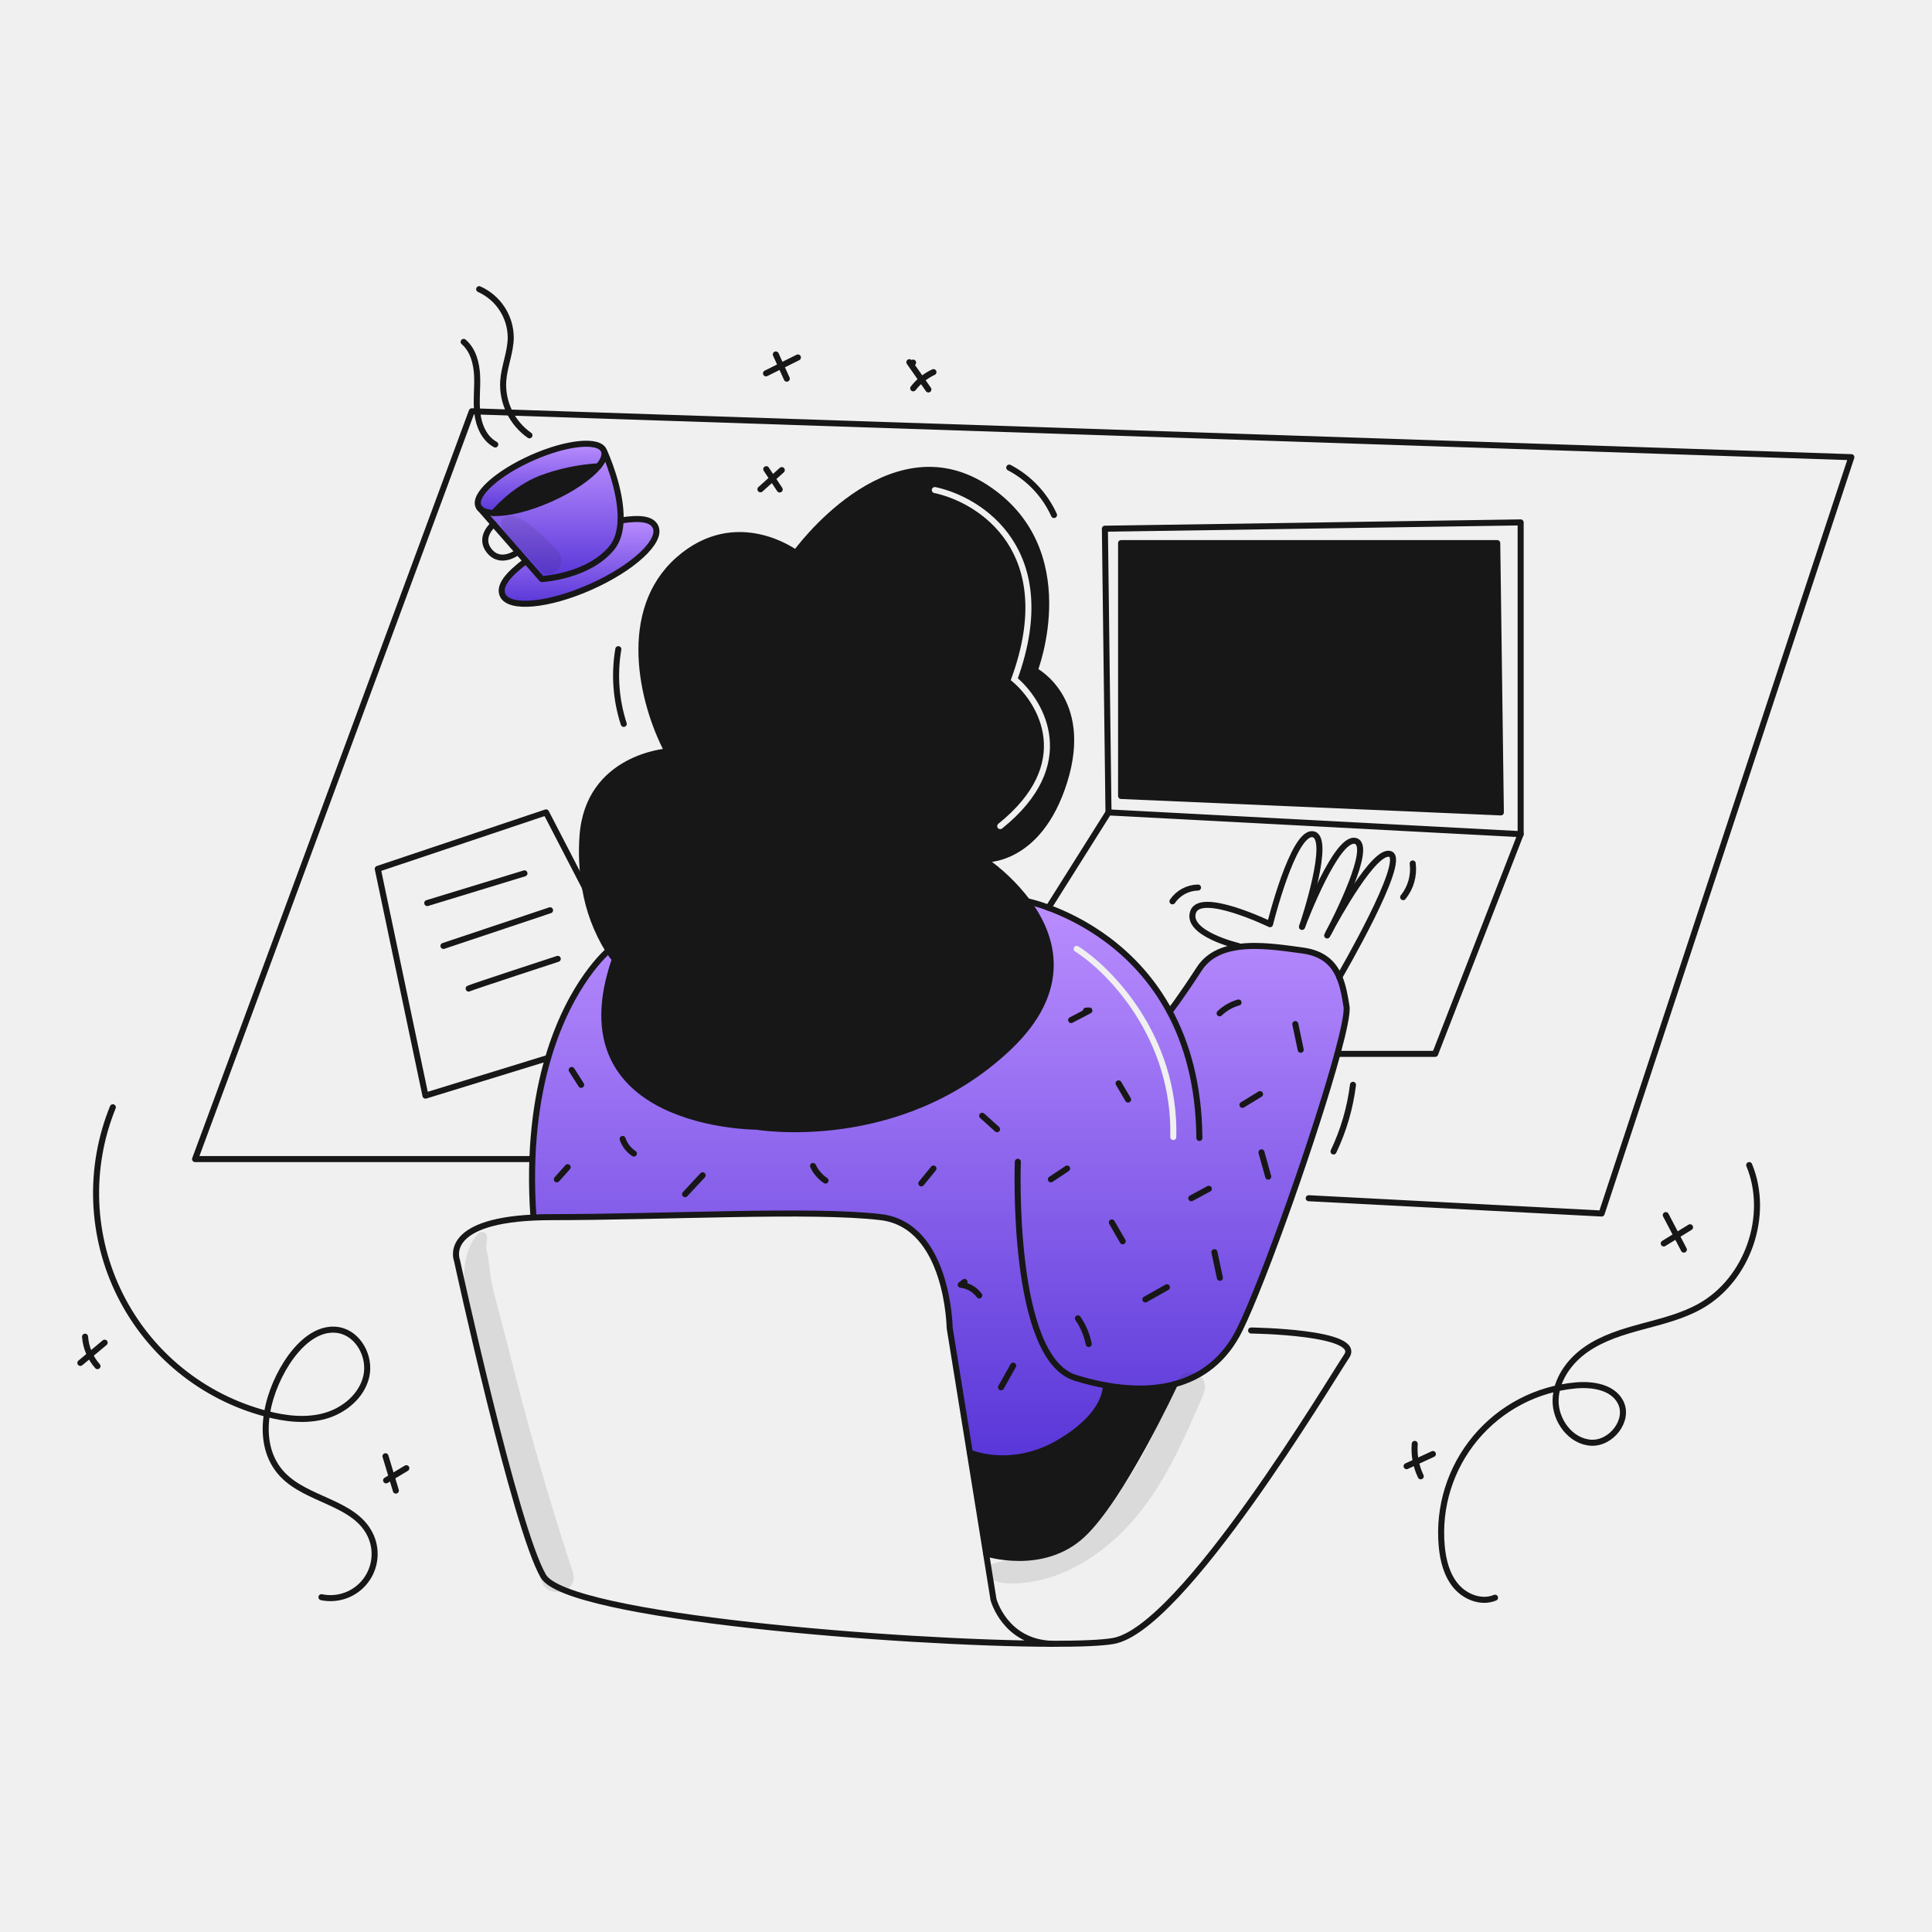
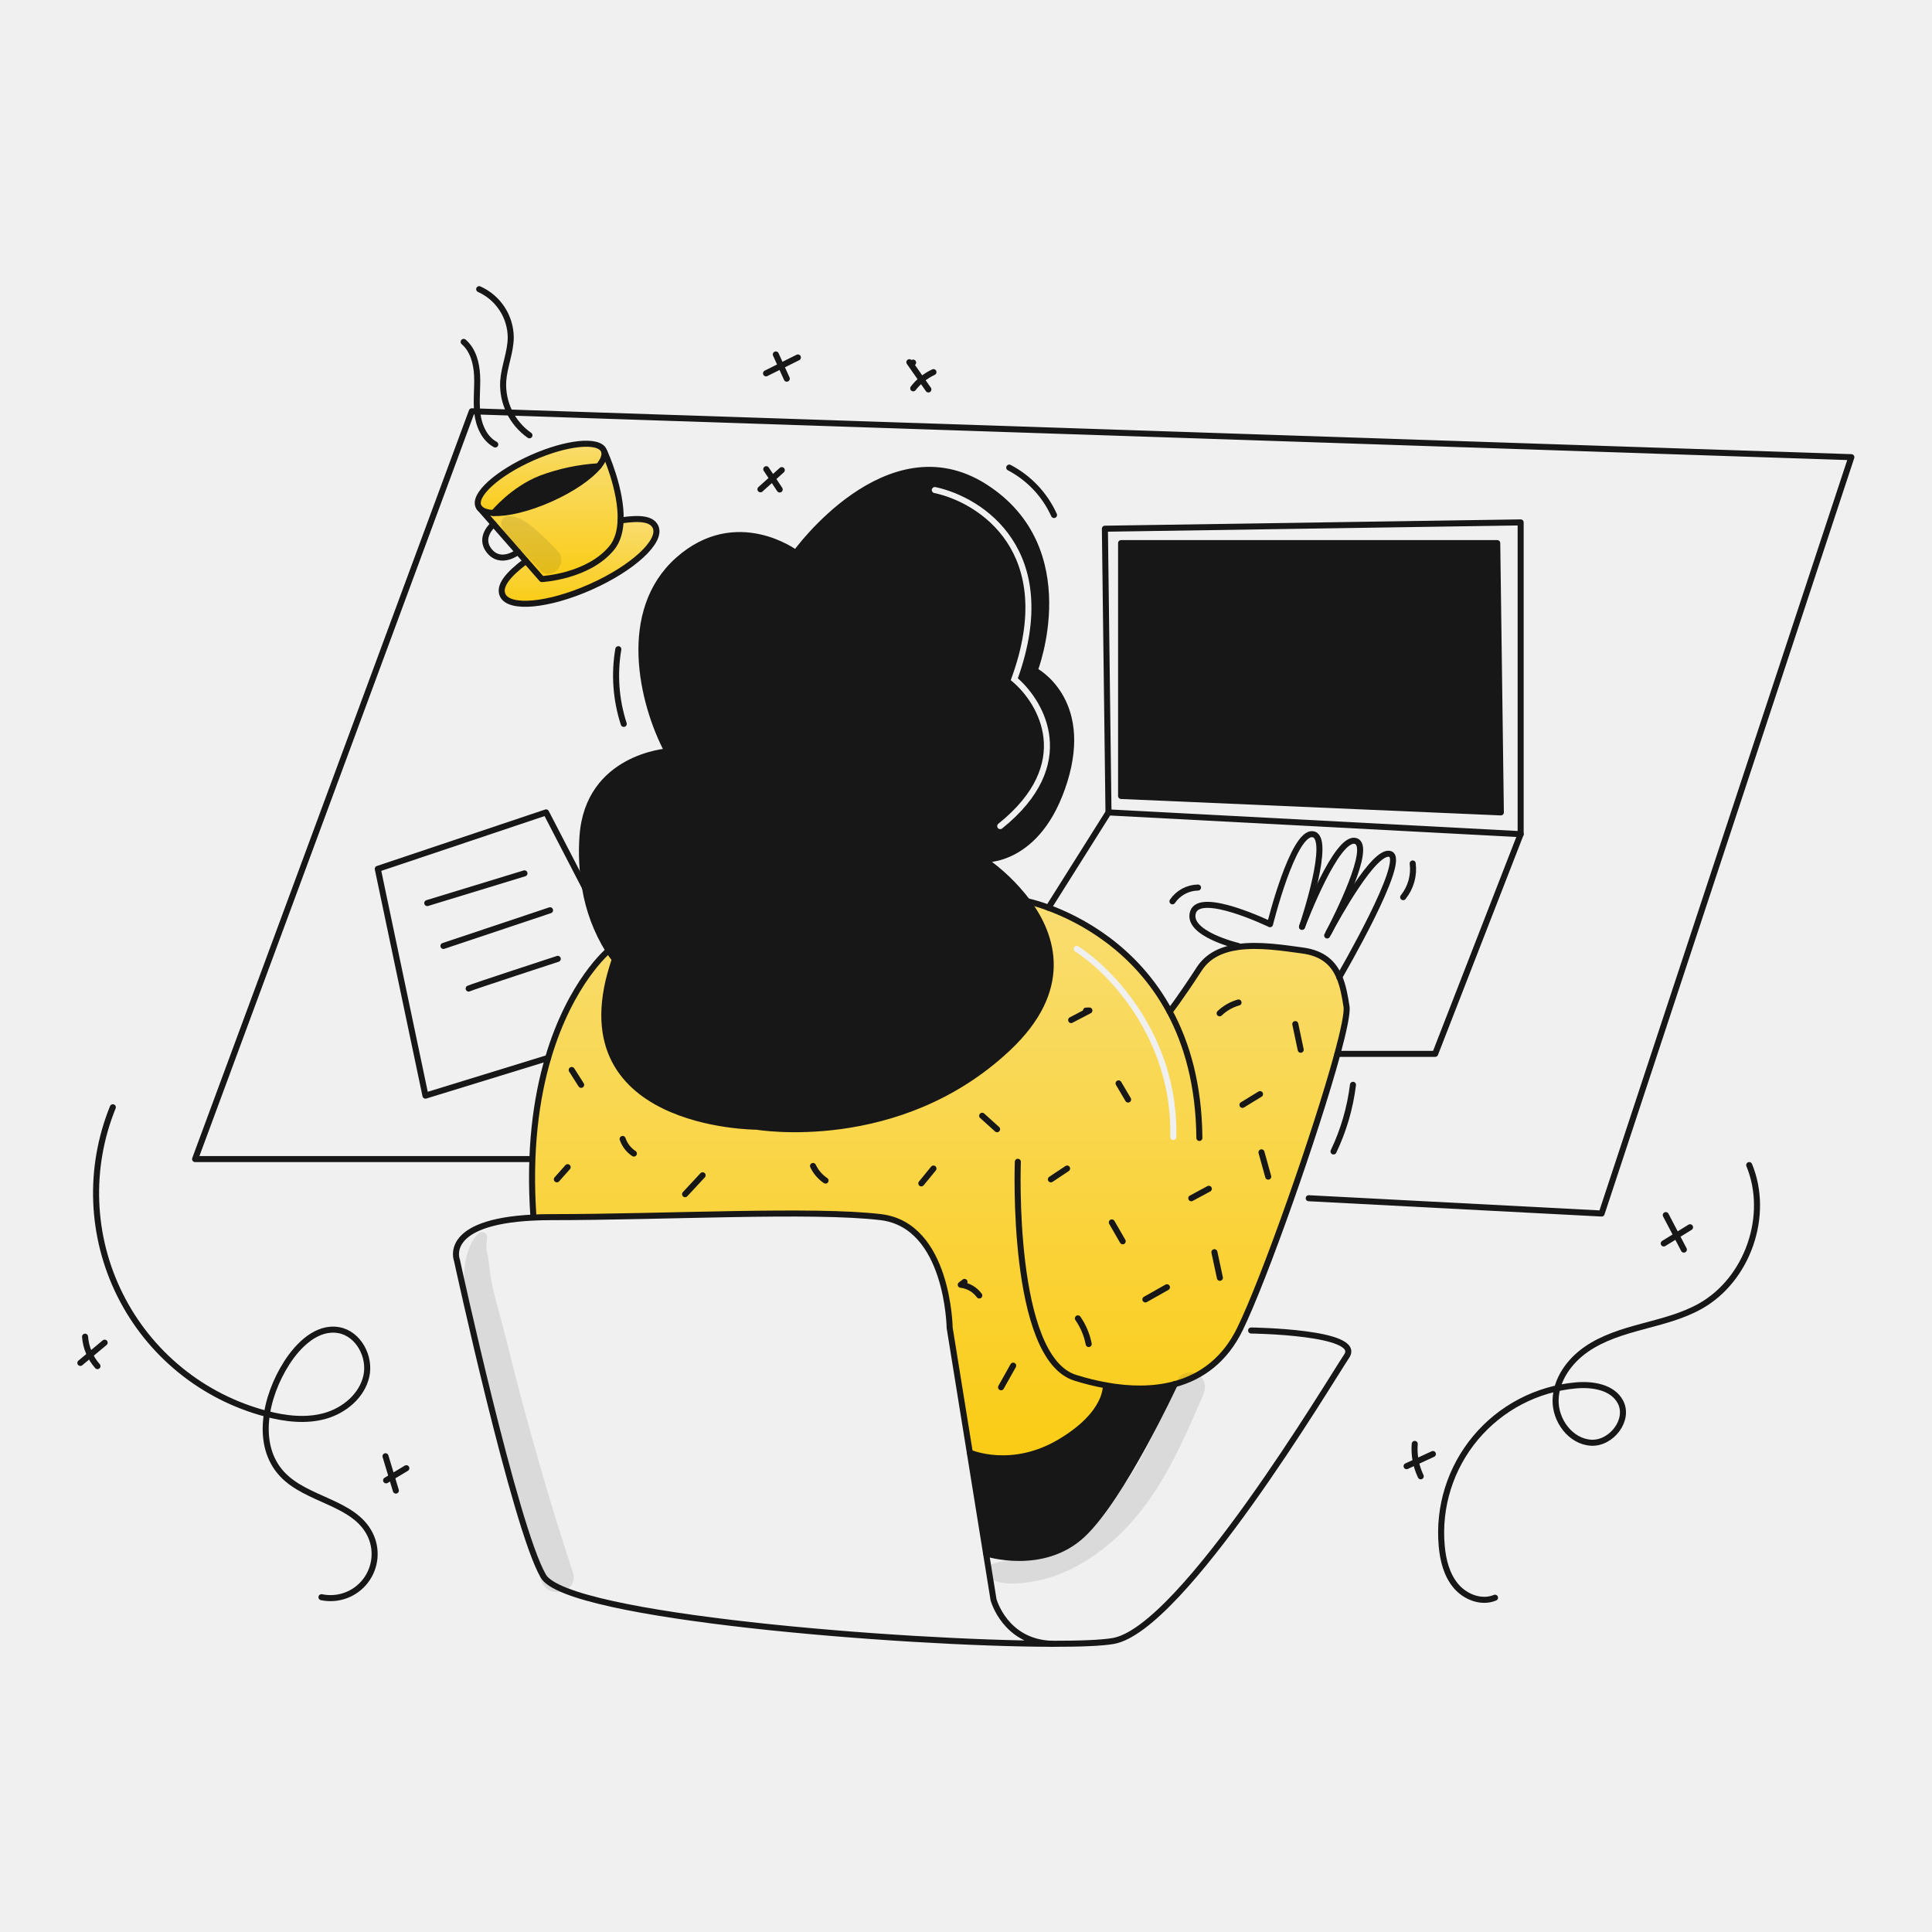
<svg xmlns="http://www.w3.org/2000/svg" width="960" height="960" viewBox="0 0 960 960" fill="none">
  <g clip-path="url(#clip0_510_1393)">
    <path fill-rule="evenodd" clip-rule="evenodd" d="M526.66 716.569C550.805 702.269 549.465 688.377 549.465 688.377C561.418 690.543 573.172 690.648 583.72 687.786L583.729 687.776C597.165 684.137 608.653 675.658 616.093 660.458C628.17 635.782 654.035 562.464 664.563 523.658C667.765 511.828 669.551 503.21 669.076 500.15C668.278 494.971 667.376 489.878 665.504 485.488V485.479C662.672 478.79 657.598 473.706 647.279 472.3C646.583 472.205 645.876 472.108 645.159 472.009C635.88 470.728 624.889 469.21 615.266 470.542C607.33 471.644 600.327 474.675 595.966 481.365C585.9 496.796 581.2 502.678 581.2 502.678C564.039 470.734 536.122 456.612 520.985 451.034C517.541 449.722 514.01 448.649 510.419 447.822C523.353 465.183 531.839 491.741 500.719 520.941C446.396 571.918 375.967 559.841 375.967 559.841C375.967 559.841 276.699 559.841 305.538 476.67C304.393 475.283 303.339 473.823 302.383 472.299C302.383 472.299 283.493 487.891 272.348 525.672C266.475 545.569 262.75 571.614 265.069 604.785L265.078 604.994C267.857 604.855 270.837 604.785 274.02 604.785C292.699 604.785 313.495 604.332 334.151 603.882C375.047 602.992 415.393 602.113 437.673 604.785C471.206 608.807 471.881 659.785 471.881 659.785L481.896 721.805C481.896 721.805 502.515 730.869 526.66 716.569ZM535.805 470.235C535.106 469.79 534.179 469.996 533.734 470.695C533.29 471.394 533.496 472.321 534.195 472.765C550.409 483.084 582.684 516.053 581.5 564.964C581.48 565.792 582.136 566.48 582.964 566.5C583.792 566.52 584.48 565.864 584.5 565.036C585.716 514.747 552.591 480.916 535.805 470.235Z" fill="url(#paint0_linear_510_1393)" />
    <path fill-rule="evenodd" clip-rule="evenodd" d="M528.893 388.142C541.636 347.226 514.136 333.135 514.136 333.135C514.136 333.135 537.61 272.766 489.32 241.913C441.03 211.06 395.42 274.781 395.42 274.781C395.42 274.781 365.907 252.641 337.068 278.135C308.229 303.629 318.957 349.239 331.699 373.383C331.699 373.383 292.123 376.063 289.444 415.639C288.838 424.117 289.249 432.638 290.669 441.019L290.679 441.028C292.479 452.122 296.457 462.75 302.385 472.3C303.341 473.823 304.395 475.283 305.54 476.671C276.701 559.842 375.969 559.842 375.969 559.842C375.969 559.842 446.398 571.92 500.721 520.942C531.839 491.742 523.353 465.184 510.421 447.823H510.411C504.312 439.78 496.966 432.765 488.652 427.042C488.652 427.042 516.15 429.058 528.893 388.142ZM464.811 242.033C464 241.861 463.204 242.379 463.033 243.189C462.861 244 463.379 244.796 464.189 244.967C475.317 247.323 490.608 254.747 500.263 269.292C509.866 283.76 514.064 305.534 502.591 336.986L502.231 337.972L503.034 338.648C509.663 344.226 517.242 354.447 518.533 366.917C519.811 379.266 514.955 394.175 496.061 409.33C495.415 409.848 495.312 410.792 495.83 411.439C496.348 412.085 497.292 412.188 497.939 411.67C517.445 396.025 522.922 380.184 521.517 366.608C520.177 353.657 512.603 343.093 505.761 337.039C517.052 305.404 512.897 282.9 502.762 267.633C492.575 252.286 476.516 244.51 464.811 242.033Z" fill="#171717" />
    <path d="M743.97 269.869L745.766 403.677L557.065 395.515V269.869H743.97Z" fill="#171717" />
    <path d="M583.719 687.789C583.319 688.663 557.36 744.44 537.833 762.627C518.164 780.966 489.972 771.882 489.972 771.882L481.899 721.806C481.899 721.806 502.518 730.88 526.663 716.57C550.808 702.26 549.468 688.378 549.468 688.378C561.417 690.544 573.171 690.649 583.719 687.789Z" fill="#171717" />
    <path d="M325.749 261.869C328.913 268.976 314.461 282.298 293.48 291.638C272.499 300.978 252.925 302.784 249.761 295.677C247.785 291.239 252.203 285.614 261.278 278.811L261.344 278.744L269.23 287.744C269.23 287.744 292.207 286.575 303.961 272.293C306.935 268.673 308.18 263.837 308.37 258.629C318.052 257.137 323.944 257.811 325.749 261.869Z" fill="url(#paint1_linear_510_1393)" />
    <path d="M308.37 258.628C308.18 263.836 306.935 268.672 303.961 272.292C292.207 286.574 269.231 287.743 269.231 287.743L261.344 278.743L257.391 274.243L245.291 260.437L238.591 252.788C239.903 254.07 242.231 254.764 245.291 254.897C252.091 255.197 262.509 252.769 273.417 247.913C284.325 243.057 293.105 236.948 297.429 231.693C299.586 229.071 300.641 226.657 300.289 224.728L300.413 224.709C300.413 224.709 308.949 243.273 308.37 258.628Z" fill="url(#paint2_linear_510_1393)" />
    <path d="M238.6 252.785C238.227 252.441 237.93 252.023 237.726 251.559C235.218 245.924 247.133 235.139 264.332 227.49C281.531 219.841 297.522 218.197 300.032 223.841C300.158 224.123 300.248 224.42 300.298 224.725C300.65 226.654 299.598 229.068 297.438 231.69C287.674 232.266 278.05 234.293 268.884 237.705C254.807 243.188 245.3 254.899 245.3 254.899C242.236 254.761 239.908 254.067 238.6 252.785Z" fill="url(#paint3_linear_510_1393)" />
    <path d="M268.879 237.706C278.045 234.295 287.669 232.267 297.433 231.691C293.109 236.946 284.333 243.056 273.421 247.911C262.509 252.766 252.1 255.2 245.3 254.9C245.3 254.9 254.807 243.189 268.879 237.706Z" fill="#171717" />
    <path d="M290.667 441.021C289.247 432.64 288.836 424.119 289.442 415.641C292.121 376.065 331.697 373.385 331.697 373.385C318.955 349.241 308.227 303.631 337.066 278.137C365.905 252.643 395.418 274.783 395.418 274.783C395.418 274.783 441.028 211.062 489.318 241.915C537.608 272.768 514.137 333.135 514.137 333.135C514.137 333.135 541.637 347.226 528.894 388.142C516.151 429.058 488.653 427.042 488.653 427.042C496.967 432.765 504.313 439.78 510.412 447.823" stroke="#171717" stroke-width="3" stroke-linecap="round" stroke-linejoin="round" />
    <path d="M510.421 447.824C523.353 465.185 531.839 491.743 500.721 520.943C446.398 571.921 375.969 559.843 375.969 559.843C375.969 559.843 276.701 559.843 305.54 476.672C304.395 475.285 303.341 473.825 302.385 472.301C296.457 462.752 292.479 452.124 290.679 441.029" stroke="#171717" stroke-width="3" stroke-linecap="round" stroke-linejoin="round" />
    <path d="M302.383 472.299C302.383 472.299 283.493 487.891 272.348 525.672C266.475 545.572 262.748 571.614 265.069 604.785" stroke="#171717" stroke-width="3" stroke-linecap="round" stroke-linejoin="round" />
    <path d="M510.411 447.824H510.421C514.013 448.651 517.543 449.724 520.987 451.036C536.124 456.614 564.041 470.736 581.202 502.68C589.82 518.719 595.74 539.243 595.968 565.441" stroke="#171717" stroke-width="3" stroke-linecap="round" stroke-linejoin="round" />
    <path d="M665.499 485.481C662.667 478.792 657.593 473.708 647.274 472.302C637.582 470.981 625.628 469.109 615.261 470.544C607.327 471.644 600.324 474.677 595.961 481.367C585.904 496.8 581.199 502.68 581.199 502.68" stroke="#171717" stroke-width="3" stroke-linecap="round" stroke-linejoin="round" />
    <path d="M583.729 687.778C597.165 684.139 608.653 675.663 616.093 660.46C628.17 635.783 654.035 562.465 664.562 523.66C667.763 511.83 669.551 503.212 669.076 500.152C668.276 494.973 667.376 489.88 665.504 485.49" stroke="#171717" stroke-width="3" stroke-linecap="round" stroke-linejoin="round" />
    <path d="M505.755 577.289C505.755 577.289 502.069 674.542 534.262 684.605C539.246 686.174 544.322 687.434 549.462 688.377C561.415 690.543 573.169 690.648 583.717 687.788" stroke="#171717" stroke-width="3" stroke-linecap="round" stroke-linejoin="round" />
    <path d="M522.555 816.787C448.639 816.607 281.793 803.437 269.991 783.198C255.909 759.053 227.061 626.253 227.061 626.253C227.061 626.253 219.317 607.172 265.078 604.999C267.853 604.857 270.834 604.788 274.02 604.79C329.683 604.79 404.141 600.762 437.673 604.79C471.205 608.818 471.881 659.79 471.881 659.79L481.896 721.81L489.973 771.886L493.673 794.833C493.673 794.833 499.28 815.933 522.55 816.792" stroke="#171717" stroke-width="3" stroke-linecap="round" stroke-linejoin="round" />
    <path d="M522.555 816.787H522.631" stroke="#171717" stroke-width="3" stroke-linecap="round" stroke-linejoin="round" />
    <path d="M621.68 661.125C621.68 661.125 677.28 661.8 669.152 673.867C661.024 685.934 587.552 809.357 553.19 815.391C547.64 816.369 536.865 816.816 522.631 816.791" stroke="#171717" stroke-width="3" stroke-linecap="round" stroke-linejoin="round" />
    <path d="M263.225 575.94H96.939L234.443 204.363L919.929 227.168L795.842 602.993L650.299 595.391" stroke="#171717" stroke-width="3" stroke-linecap="round" stroke-linejoin="round" />
    <path d="M659.46 464.823C659.471 464.803 659.484 464.784 659.498 464.766C659.546 464.661 659.698 464.385 659.916 463.966C659.992 463.814 660.078 463.653 660.173 463.472C664.088 456.156 682.968 421.758 690.76 424.352C699.407 427.231 666.06 484.538 665.504 485.479V485.488" stroke="#171717" stroke-width="3" stroke-linecap="round" stroke-linejoin="round" />
    <path d="M646.945 460.576C646.946 460.568 646.95 460.562 646.955 460.557V460.548C646.959 460.531 646.965 460.515 646.974 460.5C646.987 460.473 646.996 460.444 647.002 460.415C648.123 457.469 664.267 415.289 673.551 417.874C682.16 420.274 664.039 456.044 660.172 463.474" stroke="#171717" stroke-width="3" stroke-linecap="round" stroke-linejoin="round" />
    <path d="M615.19 470.03C615.19 470.03 589.259 463.93 592.832 453.202C596.405 442.474 631.068 459.235 631.068 459.235C631.068 459.235 642.468 413.179 652.305 414.519C661.798 415.811 647.991 457.458 647.005 460.419" stroke="#171717" stroke-width="3" stroke-linecap="round" stroke-linejoin="round" />
    <path d="M664.552 523.66H664.562H713.117L755.601 414.491V259.58L549.017 262.715L550.804 403.678L520.986 451.036" stroke="#171717" stroke-width="3" stroke-linecap="round" stroke-linejoin="round" />
    <path d="M550.805 403.678L755.602 414.491" stroke="#171717" stroke-width="3" stroke-linecap="round" stroke-linejoin="round" />
    <path d="M557.065 269.869V395.515L745.766 403.677L743.97 269.869H557.065Z" stroke="#171717" stroke-width="3" stroke-linecap="round" stroke-linejoin="round" />
    <path d="M290.677 441.03L290.667 441.021L271.331 403.678L187.713 431.737L211.411 544.422L272.348 525.675" stroke="#171717" stroke-width="3" stroke-linecap="round" stroke-linejoin="round" />
    <path d="M238.6 252.785C238.227 252.441 237.93 252.023 237.726 251.559C235.218 245.924 247.133 235.139 264.332 227.49C281.531 219.841 297.522 218.197 300.032 223.841C300.158 224.123 300.248 224.42 300.298 224.725C300.65 226.654 299.598 229.068 297.438 231.69C293.114 236.945 284.338 243.055 273.426 247.91C262.514 252.765 252.1 255.199 245.3 254.899C242.236 254.761 239.908 254.067 238.6 252.785Z" stroke="#171717" stroke-width="3" stroke-linecap="round" stroke-linejoin="round" />
    <path d="M238.234 252.376L238.595 252.785L245.295 260.434L257.395 274.24L261.348 278.74L269.235 287.74C269.235 287.74 292.211 286.571 303.965 272.289C306.939 268.669 308.184 263.833 308.374 258.625C308.953 243.27 300.421 224.703 300.421 224.703" stroke="#171717" stroke-width="3" stroke-linecap="round" stroke-linejoin="round" />
    <path d="M308.3 258.639C308.319 258.639 308.348 258.629 308.367 258.629C318.049 257.138 323.941 257.812 325.746 261.87C328.91 268.977 314.458 282.299 293.477 291.639C272.496 300.979 252.922 302.785 249.758 295.678C247.782 291.24 252.2 285.615 261.275 278.812" stroke="#171717" stroke-width="3" stroke-linecap="round" stroke-linejoin="round" />
    <path d="M245.3 260.434C245.3 260.434 237.452 266.895 243.238 273.87C249.024 280.845 257.396 274.24 257.396 274.24" stroke="#171717" stroke-width="3" stroke-linecap="round" stroke-linejoin="round" />
    <path d="M245.3 254.899C245.3 254.899 254.812 243.193 268.884 237.71C278.05 234.299 287.674 232.271 297.438 231.695" stroke="#171717" stroke-width="3" stroke-linecap="round" stroke-linejoin="round" />
    <path d="M212.304 448.726L260.603 433.969" stroke="#171717" stroke-width="3" stroke-linecap="round" stroke-linejoin="round" />
    <path d="M220.352 470.031L273.317 452.309" stroke="#171717" stroke-width="3" stroke-linecap="round" stroke-linejoin="round" />
    <path d="M232.876 491.21C234.662 490.316 277.146 476.453 277.146 476.453" stroke="#171717" stroke-width="3" stroke-linecap="round" stroke-linejoin="round" />
    <path d="M489.973 771.882C489.973 771.882 518.165 780.966 537.834 762.627C557.361 744.44 583.321 688.663 583.72 687.789L583.729 687.779" stroke="#171717" stroke-width="3" stroke-linecap="round" stroke-linejoin="round" />
    <path d="M481.899 721.805C481.899 721.805 502.518 730.879 526.663 716.569C550.808 702.259 549.468 688.377 549.468 688.377" stroke="#171717" stroke-width="3" stroke-linecap="round" stroke-linejoin="round" />
    <path d="M662.622 572.157C667.61 561.711 670.875 550.526 672.292 539.037" stroke="#171717" stroke-width="3" stroke-linecap="round" stroke-linejoin="round" />
    <path d="M309.935 359.7C306.045 347.728 305.12 334.99 307.241 322.582" stroke="#171717" stroke-width="3" stroke-linecap="round" stroke-linejoin="round" />
    <path d="M263.077 216.304C258.79 213.3 255.343 209.25 253.062 204.539C250.781 199.827 249.742 194.611 250.044 189.385C250.55 182.052 253.725 175.046 253.789 167.696C253.753 162.611 252.254 157.644 249.472 153.387C246.69 149.13 242.742 145.764 238.1 143.689" stroke="#171717" stroke-width="3" stroke-linecap="round" stroke-linejoin="round" />
    <path d="M246.09 220.855C240.633 217.896 237.912 211.478 237.19 205.313C236.468 199.148 237.348 192.906 237.07 186.705C236.792 180.504 235.097 173.93 230.39 169.883" stroke="#171717" stroke-width="3" stroke-linecap="round" stroke-linejoin="round" />
    <path d="M523.737 255.91C519.154 245.796 511.322 237.503 501.486 232.35" stroke="#171717" stroke-width="3" stroke-linecap="round" stroke-linejoin="round" />
    <path d="M646.314 521.605L643.621 508.863" stroke="#171717" stroke-width="3" stroke-linecap="round" stroke-linejoin="round" />
    <path d="M606.026 503.505C608.669 500.973 611.894 499.13 615.417 498.139" stroke="#171717" stroke-width="3" stroke-linecap="round" stroke-linejoin="round" />
    <path d="M617.362 549.004L626.097 543.664" stroke="#171717" stroke-width="3" stroke-linecap="round" stroke-linejoin="round" />
    <path d="M630.173 584.664L626.819 572.59" stroke="#171717" stroke-width="3" stroke-linecap="round" stroke-linejoin="round" />
    <path d="M591.941 595.4L600.661 590.705" stroke="#171717" stroke-width="3" stroke-linecap="round" stroke-linejoin="round" />
    <path d="M606.155 634.94L603.432 622.205" stroke="#171717" stroke-width="3" stroke-linecap="round" stroke-linejoin="round" />
    <path d="M569.127 645.681L579.849 639.629" stroke="#171717" stroke-width="3" stroke-linecap="round" stroke-linejoin="round" />
    <path d="M540.966 667.834C540.079 663.26 538.251 658.921 535.6 655.09" stroke="#171717" stroke-width="3" stroke-linecap="round" stroke-linejoin="round" />
    <path d="M557.862 616.784L552.462 607.412" stroke="#171717" stroke-width="3" stroke-linecap="round" stroke-linejoin="round" />
    <path d="M522.186 586.005L530.235 580.639" stroke="#171717" stroke-width="3" stroke-linecap="round" stroke-linejoin="round" />
    <path d="M560.543 546.357L555.813 538.328" stroke="#171717" stroke-width="3" stroke-linecap="round" stroke-linejoin="round" />
    <path d="M532.247 506.858L541.312 502.117L539.625 502.163" stroke="#171717" stroke-width="3" stroke-linecap="round" stroke-linejoin="round" />
    <path d="M495.437 561.099L488.037 554.42" stroke="#171717" stroke-width="3" stroke-linecap="round" stroke-linejoin="round" />
    <path d="M497.425 689.328L503.447 678.588" stroke="#171717" stroke-width="3" stroke-linecap="round" stroke-linejoin="round" />
    <path d="M486.6 643.716C485.516 642.241 484.138 641.007 482.553 640.091C480.968 639.176 479.211 638.599 477.392 638.397L479.263 636.979" stroke="#171717" stroke-width="3" stroke-linecap="round" stroke-linejoin="round" />
    <path d="M457.8 588.017L463.836 580.639" stroke="#171717" stroke-width="3" stroke-linecap="round" stroke-linejoin="round" />
    <path d="M410.21 586.62C407.521 584.807 405.371 582.302 403.985 579.369" stroke="#171717" stroke-width="3" stroke-linecap="round" stroke-linejoin="round" />
    <path d="M340.418 593.382L349.137 583.992" stroke="#171717" stroke-width="3" stroke-linecap="round" stroke-linejoin="round" />
    <path d="M314.974 573.194C312.359 571.464 310.391 568.914 309.381 565.945" stroke="#171717" stroke-width="3" stroke-linecap="round" stroke-linejoin="round" />
    <path d="M276.699 586.004L282.065 579.967" stroke="#171717" stroke-width="3" stroke-linecap="round" stroke-linejoin="round" />
    <path d="M288.771 539.054L284.076 531.676" stroke="#171717" stroke-width="3" stroke-linecap="round" stroke-linejoin="round" />
    <path d="M387.43 243.221L380.753 233.139" stroke="#171717" stroke-width="3" stroke-linecap="round" stroke-linejoin="round" />
    <path d="M377.857 243.126L388.463 233.596" stroke="#171717" stroke-width="3" stroke-linecap="round" stroke-linejoin="round" />
    <path d="M453.771 192.955C456.437 189.511 459.886 186.752 463.832 184.906" stroke="#171717" stroke-width="3" stroke-linecap="round" stroke-linejoin="round" />
    <path d="M461.311 193.513L451.854 179.973C451.935 180.143 452.058 180.29 452.212 180.399C452.365 180.508 452.544 180.576 452.732 180.596C452.919 180.617 453.109 180.588 453.282 180.514C453.455 180.44 453.607 180.322 453.721 180.173" stroke="#171717" stroke-width="3" stroke-linecap="round" stroke-linejoin="round" />
    <path d="M697.223 445.8C699.1 443.471 700.488 440.787 701.303 437.908C702.117 435.03 702.342 432.016 701.964 429.049" stroke="#171717" stroke-width="3" stroke-linecap="round" stroke-linejoin="round" />
    <path d="M582.59 447.86C584.003 445.784 585.894 444.079 588.105 442.888C590.315 441.697 592.779 441.054 595.29 441.016" stroke="#171717" stroke-width="3" stroke-linecap="round" stroke-linejoin="round" />
    <path d="M56.066 550.193C50.008 565.111 47.197 581.148 47.82 597.236C48.444 613.325 52.486 629.096 59.68 643.5C66.873 657.905 77.052 670.612 89.539 680.776C102.026 690.939 116.535 698.327 132.1 702.446C141.718 704.992 151.993 706.246 161.568 703.546C171.143 700.846 179.863 693.532 182.037 683.824C184.211 674.116 178.093 662.664 168.295 660.936C157.614 659.053 148.251 668.174 142.424 677.321C131.768 694.051 126.651 717.977 140.181 732.482C152.381 745.566 175.702 746.301 183.787 762.262C185.654 765.948 186.442 770.086 186.06 774.2C185.678 778.314 184.142 782.236 181.629 785.515C179.115 788.794 175.727 791.296 171.854 792.734C167.98 794.171 163.78 794.486 159.736 793.64" stroke="#171717" stroke-width="3" stroke-linecap="round" stroke-linejoin="round" />
    <path d="M742.871 793.889C736.243 796.689 728.201 793.636 723.532 788.162C718.863 782.688 717.021 775.332 716.38 768.162C714.644 748.751 720.687 729.445 733.181 714.488C745.674 699.531 763.595 690.147 783.005 688.399C791.305 687.651 801.155 689.19 805.123 696.514C809.959 705.443 800.699 717.482 790.563 716.875C780.427 716.268 772.736 705.821 772.963 695.67C773.19 685.519 779.781 676.342 788.11 670.534C796.439 664.726 806.374 661.754 816.178 659.113C825.982 656.472 835.984 654.02 844.841 649.054C868.441 635.82 879.507 603.927 869.17 578.92" stroke="#171717" stroke-width="3" stroke-linecap="round" stroke-linejoin="round" />
    <path d="M826.699 617.865L839.778 609.816" stroke="#171717" stroke-width="3" stroke-linecap="round" stroke-linejoin="round" />
    <path d="M836.7 620.915L827.718 603.773" stroke="#171717" stroke-width="3" stroke-linecap="round" stroke-linejoin="round" />
    <path d="M698.924 728.535L712 722.5" stroke="#171717" stroke-width="3" stroke-linecap="round" stroke-linejoin="round" />
    <path d="M705.96 733.569C703.56 728.56 702.53 723.005 702.975 717.469" stroke="#171717" stroke-width="3" stroke-linecap="round" stroke-linejoin="round" />
    <path d="M191.851 735.577L201.912 729.541" stroke="#171717" stroke-width="3" stroke-linecap="round" stroke-linejoin="round" />
    <path d="M196.7 740.665L191.548 723.6" stroke="#171717" stroke-width="3" stroke-linecap="round" stroke-linejoin="round" />
    <path d="M39.93 677.224L52 667.164" stroke="#171717" stroke-width="3" stroke-linecap="round" stroke-linejoin="round" />
    <path d="M48.436 678.829C44.831 674.759 42.663 669.616 42.265 664.193" stroke="#171717" stroke-width="3" stroke-linecap="round" stroke-linejoin="round" />
    <path d="M390.95 188.158L385.5 176.125" stroke="#171717" stroke-width="3" stroke-linecap="round" stroke-linejoin="round" />
    <path d="M380.63 185.515L396.469 177.623" stroke="#171717" stroke-width="3" stroke-linecap="round" stroke-linejoin="round" />
    <g opacity="0.1">
      <path d="M249.121 261.313C250.837 266.04 254.29 268.973 257.832 272.362C261.423 275.797 264.864 279.415 268.175 283.12C273.694 289.296 282.752 280.187 277.257 274.038C273.787 270.143 270.052 266.492 266.08 263.11C262.088 259.721 258.305 256.763 252.918 256.328C252.312 256.332 251.716 256.474 251.174 256.744C250.632 257.015 250.16 257.406 249.793 257.887C249.426 258.368 249.174 258.928 249.057 259.522C248.94 260.116 248.961 260.728 249.118 261.313H249.121Z" fill="#171717" />
    </g>
    <g opacity="0.1">
      <path d="M492.031 784.157C496.795 787.575 504.117 786.993 509.654 786.391C515.443 785.719 521.119 784.286 526.533 782.127C538.333 777.519 549.019 769.893 557.933 760.959C576.768 742.09 587.541 717.137 597.882 693.014C599.46 689.334 598.948 685.165 595.242 682.945C592.168 681.103 586.726 681.932 585.173 685.585C575.817 707.592 566.25 730.551 550.057 748.545C542.586 756.936 533.56 763.801 523.478 768.76C518.536 771.147 513.347 772.985 508.005 774.239C502.819 775.485 496.805 775.254 492.027 777.681C489.303 779.065 489.91 782.638 492.027 784.157H492.031Z" fill="#171717" />
    </g>
    <g opacity="0.1">
      <path d="M237.786 612.855C233.353 617.183 231.533 623.843 230.84 629.774C230.018 636.806 231.481 643.939 232.714 650.874C235.434 666.161 238.991 681.244 242.742 696.307C250.232 726.381 259.194 756.094 268.996 785.49C272.281 795.341 287.939 791.126 284.636 781.179C275.37 753.279 267.164 725.085 259.503 696.709C255.717 682.685 252.417 668.536 248.647 654.509C246.914 648.059 245.026 641.587 243.924 634.99C243.342 631.506 243.001 628.074 242.534 624.59C242.298 622.832 241.592 621.343 241.634 619.519C241.676 617.84 242.083 616.319 242.023 614.619C242.009 614.134 241.856 613.663 241.581 613.263C241.305 612.863 240.92 612.551 240.472 612.365C240.023 612.179 239.531 612.127 239.053 612.216C238.576 612.304 238.134 612.528 237.782 612.862L237.786 612.855Z" fill="#171717" />
    </g>
  </g>
  <defs>
    <linearGradient id="paint0_linear_510_1393" x1="466.761" y1="447.822" x2="466.761" y2="724.638" gradientUnits="userSpaceOnUse">
-       <stop stop-color="#BA8EFF" />
-       <stop offset="1" stop-color="#5936D8" />
+       <stop stop-color="#F9DD71" />
+       <stop offset="1" stop-color="#FACC15" />
    </linearGradient>
    <linearGradient id="paint1_linear_510_1393" x1="287.74" y1="257.902" x2="287.74" y2="300.019" gradientUnits="userSpaceOnUse">
-       <stop stop-color="#BA8EFF" />
-       <stop offset="1" stop-color="#5936D8" />
+       <stop stop-color="#F9DD71" />
+       <stop offset="1" stop-color="#FACC15" />
    </linearGradient>
    <linearGradient id="paint2_linear_510_1393" x1="273.494" y1="224.709" x2="273.494" y2="287.743" gradientUnits="userSpaceOnUse">
-       <stop stop-color="#BA8EFF" />
-       <stop offset="1" stop-color="#5936D8" />
+       <stop stop-color="#F9DD71" />
+       <stop offset="1" stop-color="#FACC15" />
    </linearGradient>
    <linearGradient id="paint3_linear_510_1393" x1="268.879" y1="220.484" x2="268.879" y2="254.899" gradientUnits="userSpaceOnUse">
-       <stop stop-color="#BA8EFF" />
-       <stop offset="1" stop-color="#5936D8" />
+       <stop stop-color="#F9DD71" />
+       <stop offset="1" stop-color="#FACC15" />
    </linearGradient>
    <clipPath id="clip0_510_1393">
      <rect width="884" height="677" fill="white" transform="translate(38 142)" />
    </clipPath>
  </defs>
</svg>
